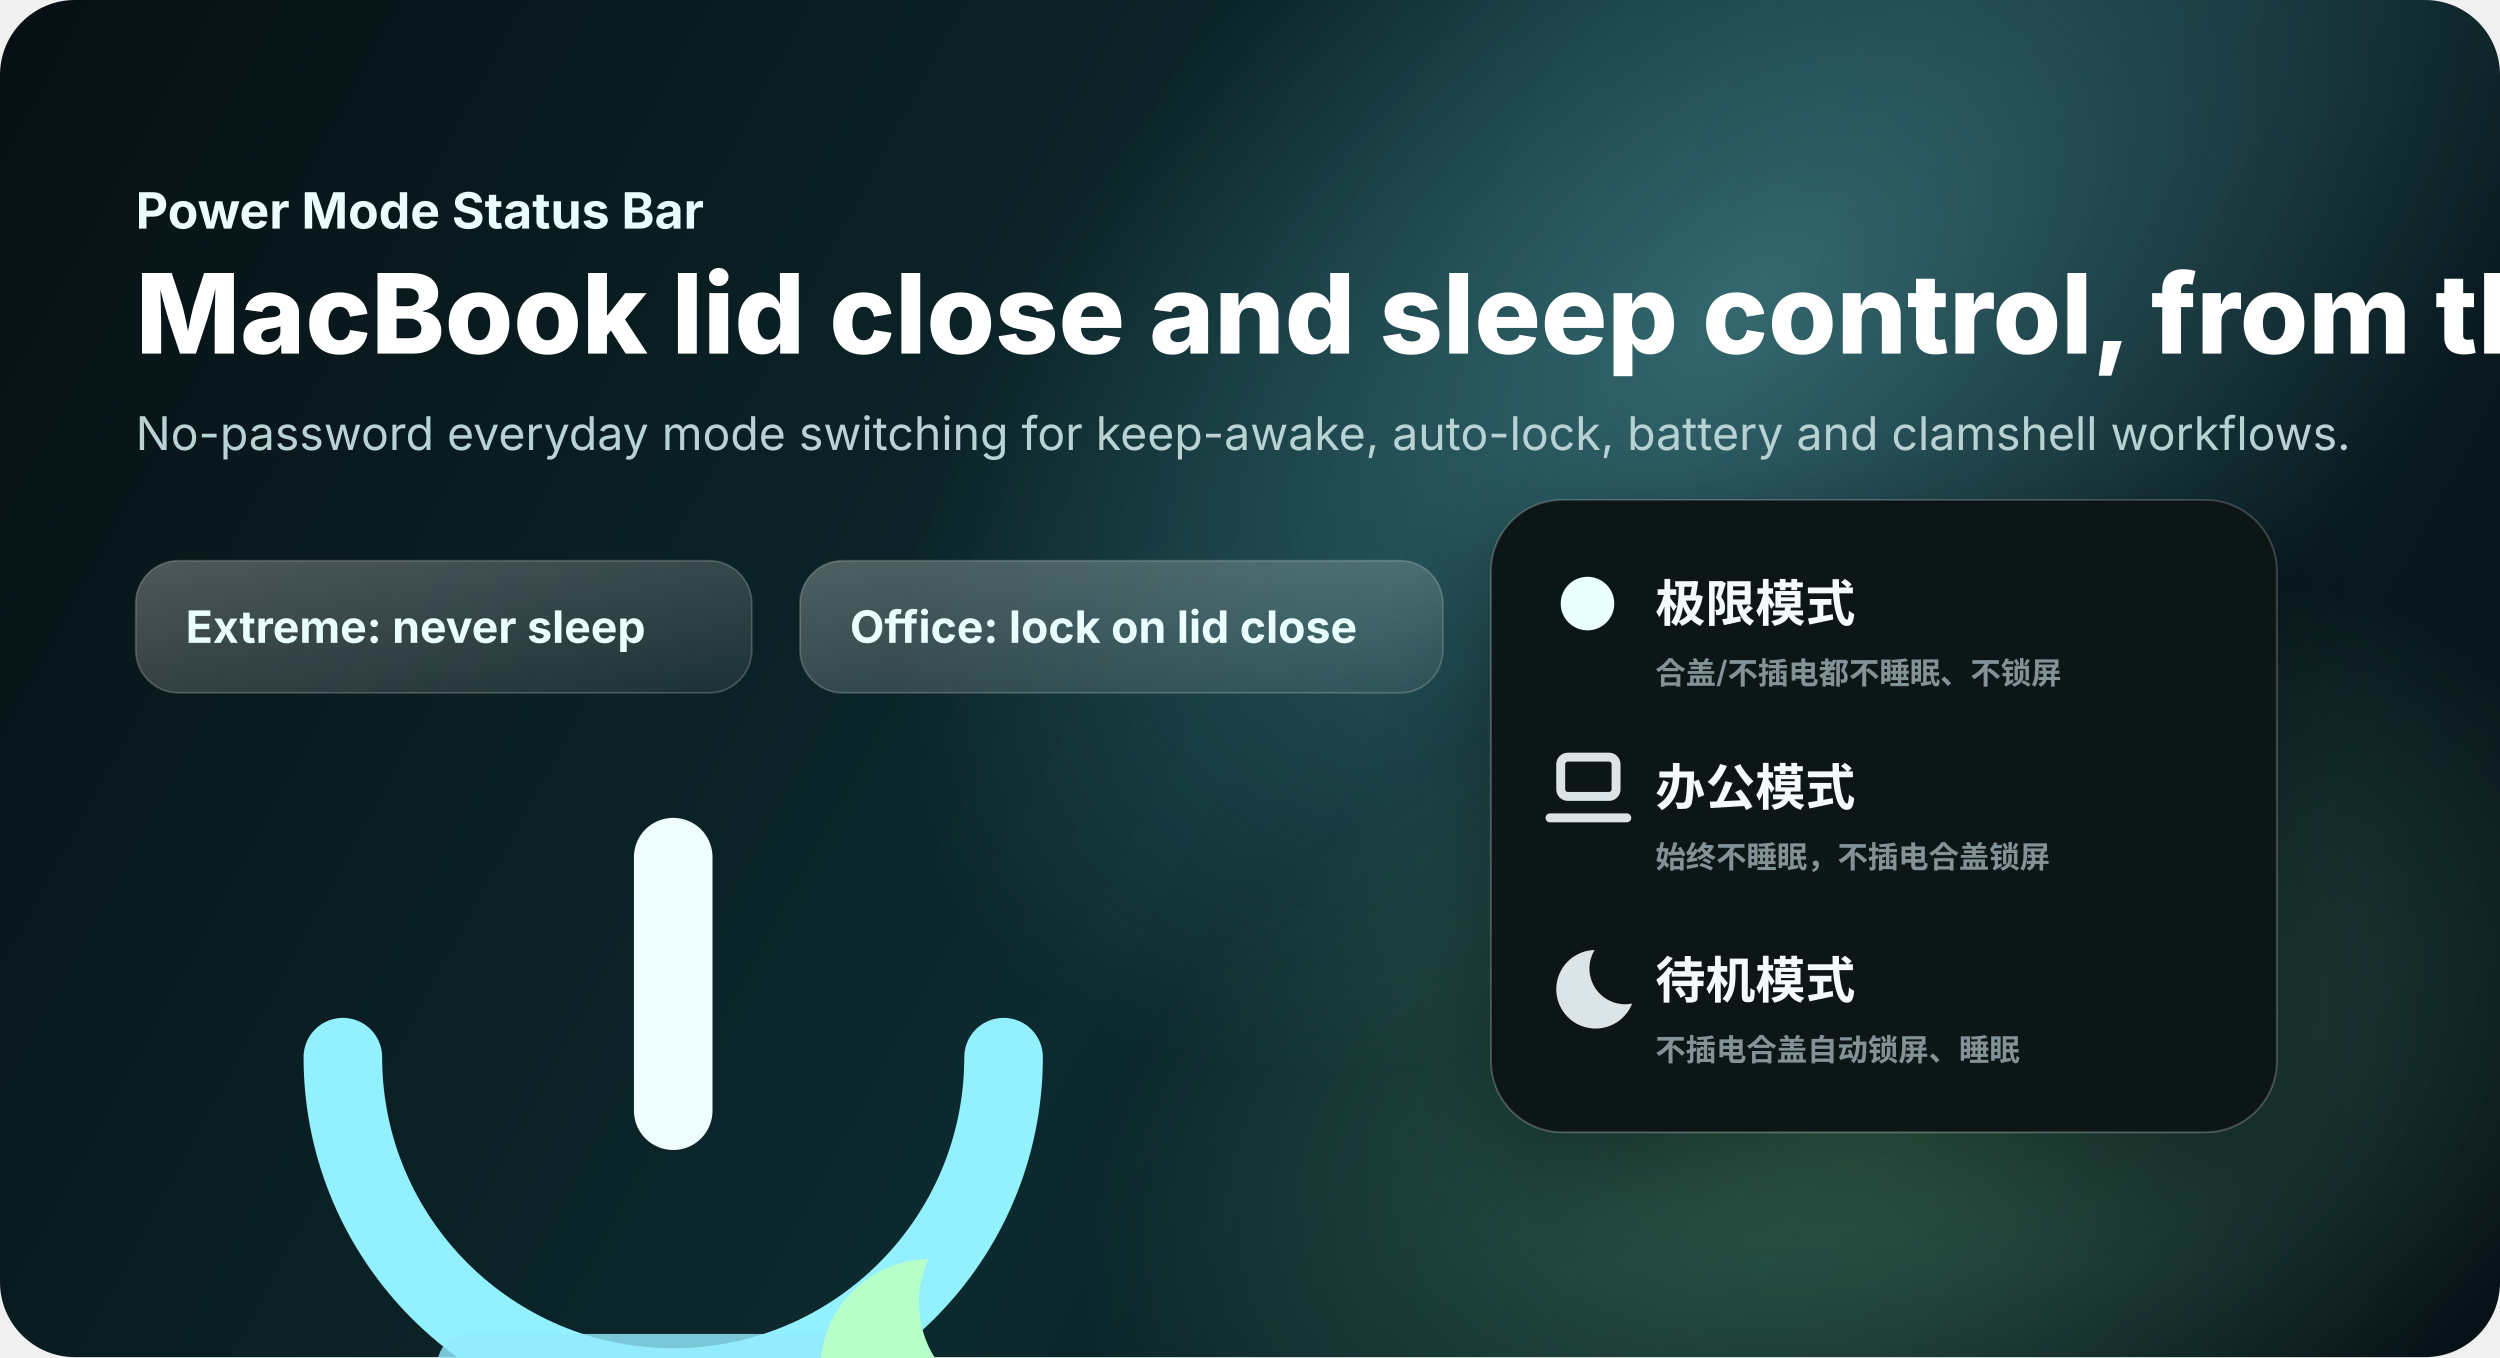
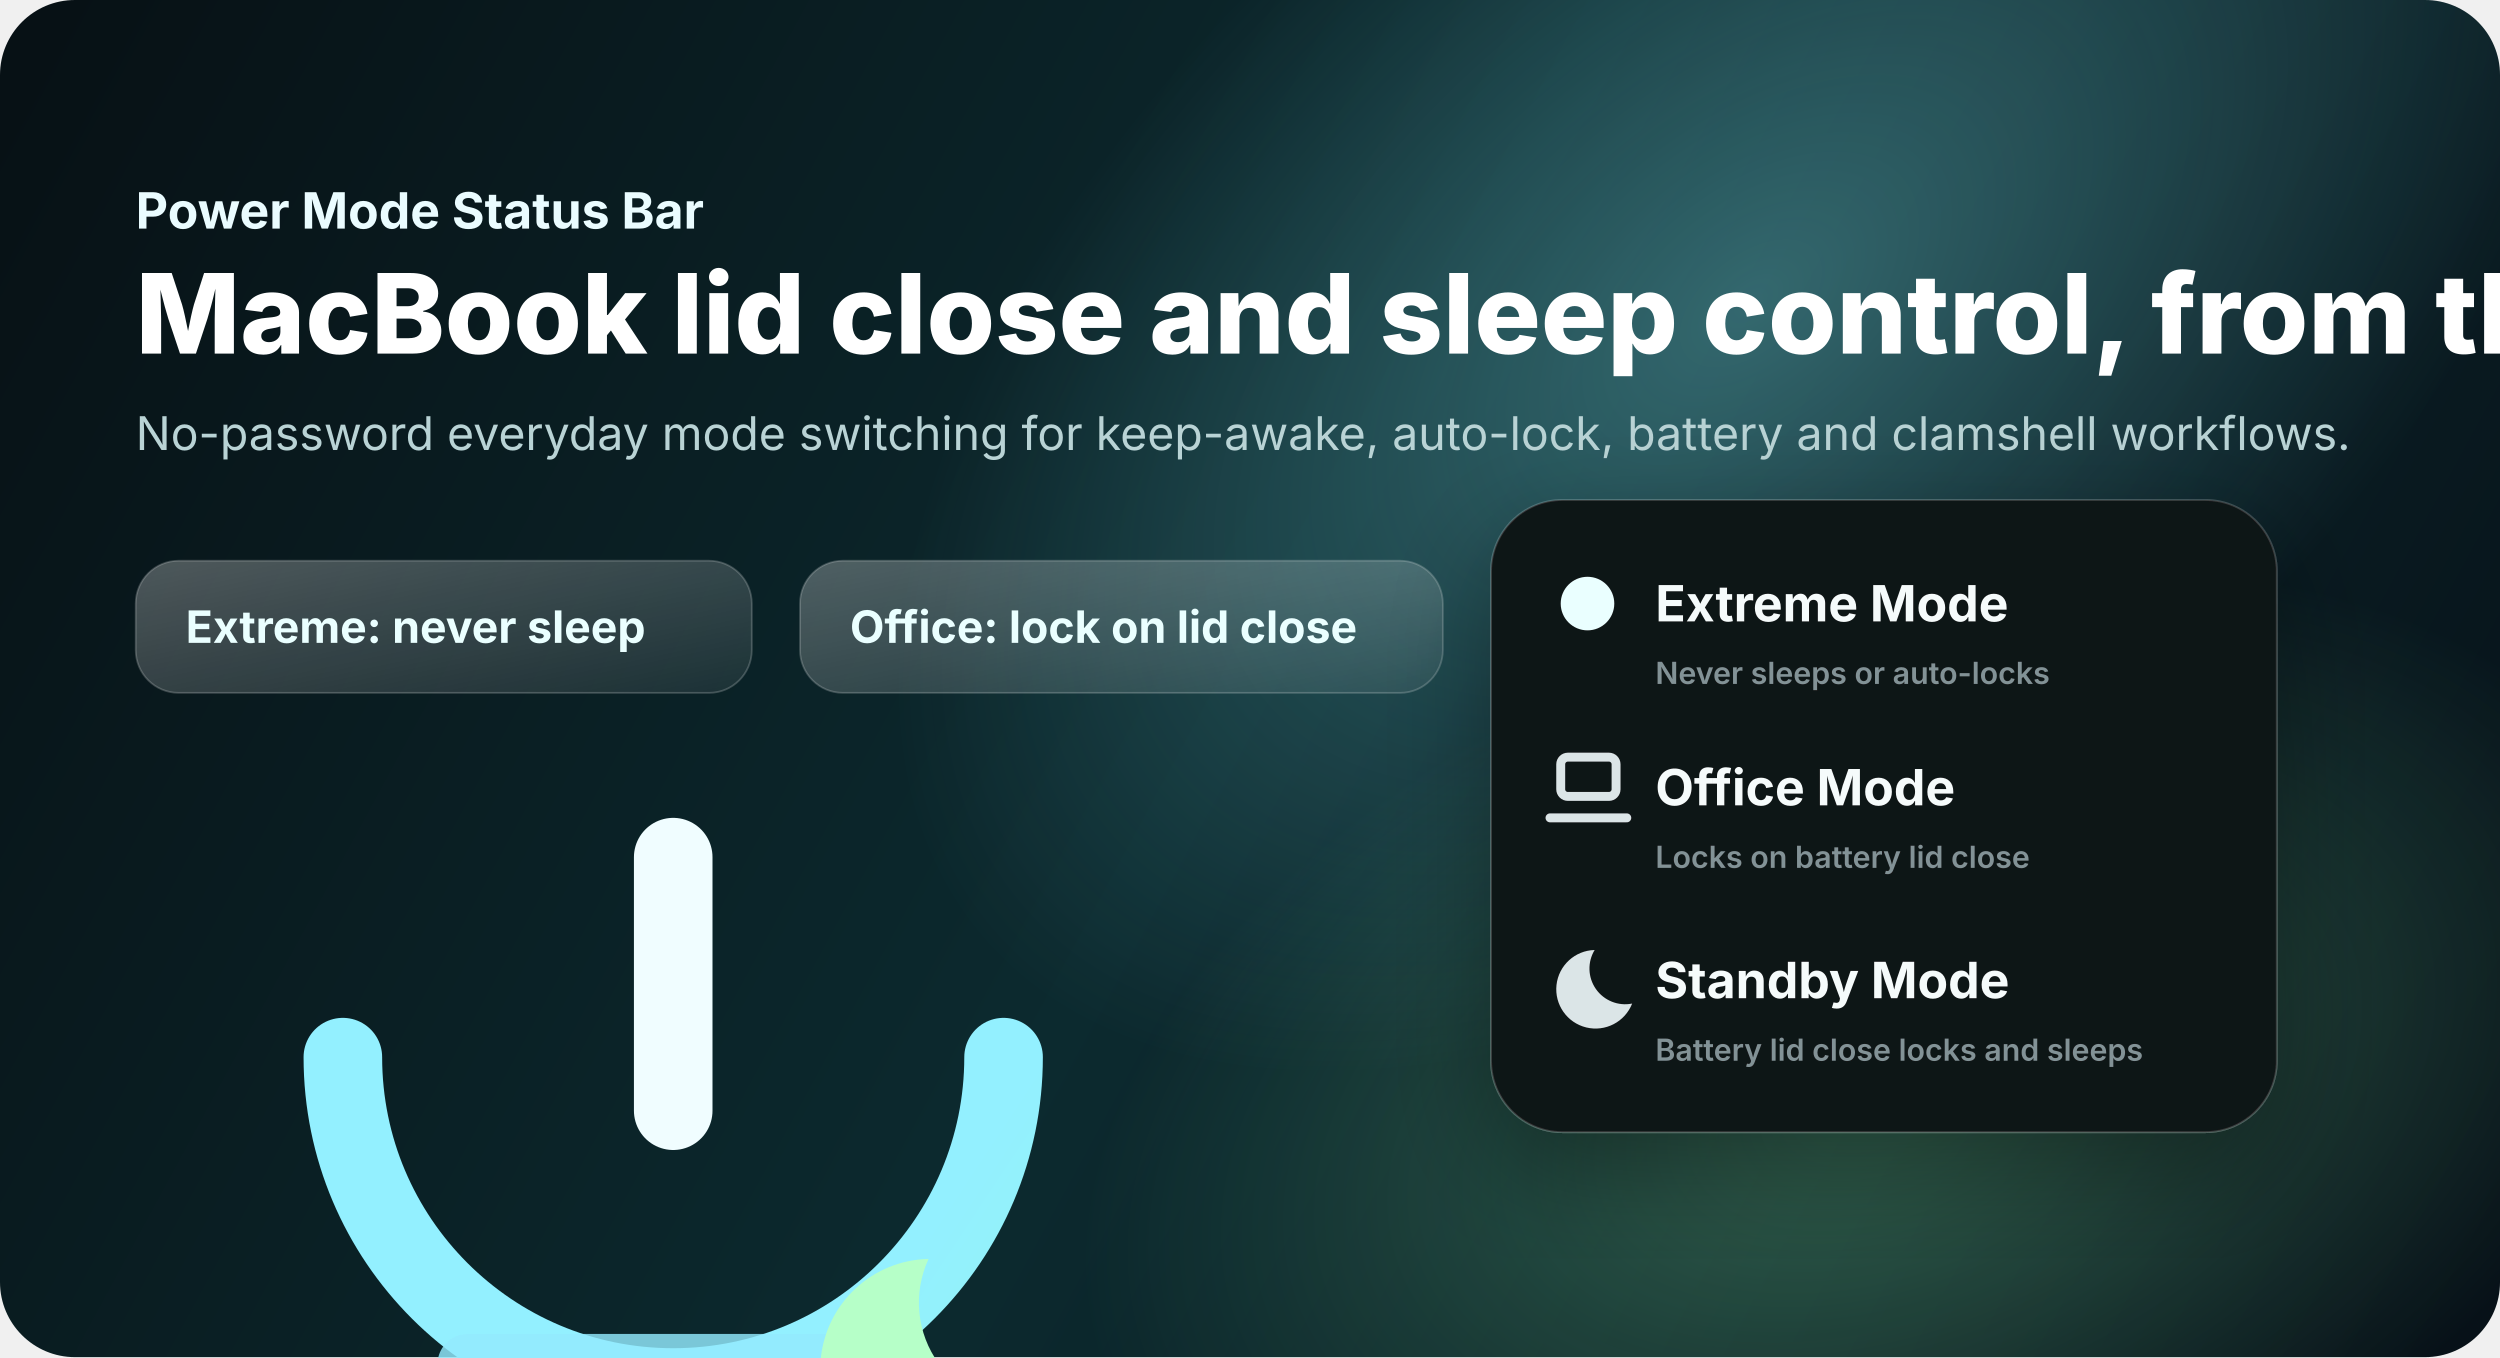
<svg xmlns="http://www.w3.org/2000/svg" viewBox="0 0 1400 760" role="img" aria-labelledby="title desc">
  <defs>
    <linearGradient id="bg" x1="0" y1="0" x2="1400" y2="760" gradientUnits="userSpaceOnUse">
      <stop offset="0" stop-color="#071014" />
      <stop offset="0.5" stop-color="#0c2a2f" />
      <stop offset="1" stop-color="#071017" />
    </linearGradient>
    <radialGradient id="glow1" cx="0" cy="0" r="1" gradientUnits="userSpaceOnUse" gradientTransform="translate(980 170) rotate(141) scale(560 320)">
      <stop offset="0" stop-color="#8af7ff" stop-opacity="0.32" />
      <stop offset="1" stop-color="#8af7ff" stop-opacity="0" />
    </radialGradient>
    <radialGradient id="glow2" cx="0" cy="0" r="1" gradientUnits="userSpaceOnUse" gradientTransform="translate(1050 620) rotate(-18) scale(460 280)">
      <stop offset="0" stop-color="#8effb1" stop-opacity="0.30" />
      <stop offset="1" stop-color="#8effb1" stop-opacity="0" />
    </radialGradient>
    <linearGradient id="glass" x1="0" y1="0" x2="1" y2="1">
      <stop offset="0" stop-color="#ffffff" stop-opacity="0.28" />
      <stop offset="1" stop-color="#ffffff" stop-opacity="0.07" />
    </linearGradient>
    <linearGradient id="accent" x1="210" y1="385" x2="655" y2="680" gradientUnits="userSpaceOnUse">
      <stop offset="0" stop-color="#93f0ff" />
      <stop offset="1" stop-color="#96ffc1" />
    </linearGradient>
    <filter id="shadow" x="-20%" y="-20%" width="140%" height="140%">
      <feDropShadow dx="0" dy="22" stdDeviation="30" flood-color="#000000" flood-opacity="0.35" />
    </filter>
  </defs>
  <rect width="1400" height="760" rx="42" fill="url(#bg)" />
  <rect width="1400" height="760" rx="42" fill="url(#glow1)" />
  <rect width="1400" height="760" rx="42" fill="url(#glow2)" />
  <g transform="translate(76 86)">
    <text x="0" y="42" fill="#eafcff" font-size="28" font-family="-apple-system,BlinkMacSystemFont,Segoe UI,sans-serif" font-weight="700">Power Mode Status Bar</text>
    <text x="0" y="112" fill="#ffffff" font-size="62" font-family="-apple-system,BlinkMacSystemFont,Segoe UI,sans-serif" font-weight="800">MacBook lid close and sleep control, from the menu bar.</text>
    <text x="0" y="166" fill="#b9d3d5" font-size="26" font-family="-apple-system,BlinkMacSystemFont,Segoe UI,sans-serif">No-password everyday mode switching for keep-awake, auto-lock, battery and clamshell workflows.</text>
    <g transform="translate(0 228)" font-family="-apple-system,BlinkMacSystemFont,Segoe UI,sans-serif">
      <rect x="0" y="0" width="345" height="74" rx="24" fill="url(#glass)" stroke="#ffffff" stroke-opacity="0.20" />
      <text x="28" y="46" fill="#eaffff" font-size="25" font-weight="700">Extreme: never sleep</text>
      <rect x="372" y="0" width="360" height="74" rx="24" fill="url(#glass)" stroke="#ffffff" stroke-opacity="0.20" />
      <text x="400" y="46" fill="#eaffff" font-size="25" font-weight="700">Office: lock on lid close</text>
      <rect x="760" y="0" width="360" height="74" rx="24" fill="url(#glass)" stroke="#ffffff" stroke-opacity="0.20" />
      <text x="788" y="46" fill="#eaffff" font-size="25" font-weight="700">Standby: sleep on battery</text>
    </g>
  </g>
  <g transform="translate(835 280)" filter="url(#shadow)">
    <rect x="0" y="0" width="440" height="354" rx="40" fill="#111516" stroke="#ffffff" stroke-opacity="0.18" />
    <g font-family="-apple-system,BlinkMacSystemFont,Segoe UI,sans-serif" font-weight="700" font-size="28">
      <circle cx="54" cy="58" r="15" fill="#eaffff" />
-       <text x="92" y="68" fill="#f5fbfb">极限模式</text>
-       <text x="92" y="103" fill="#829296" font-size="17" font-weight="600">合盖/不插电都不睡眠、不锁屏</text>
+       <text x="92" y="68" fill="#f5fbfb">Extreme Mode</text>
+       <text x="92" y="103" fill="#829296" font-size="17" font-weight="600">Never sleeps or auto-locks</text>
      <rect x="39" y="144" width="31" height="22" rx="4" fill="none" stroke="#dbe5e7" stroke-width="5" />
      <path d="M33 178h43" stroke="#dbe5e7" stroke-width="5" stroke-linecap="round" />
-       <text x="92" y="171" fill="#f5fbfb">办公模式</text>
-       <text x="92" y="206" fill="#829296" font-size="17" font-weight="600">始终不睡眠，不插电合盖锁屏</text>
+       <text x="92" y="171" fill="#f5fbfb">Office Mode</text>
+       <text x="92" y="206" fill="#829296" font-size="17" font-weight="600">Locks on battery lid close</text>
      <path d="M58 252a22 22 0 1 0 21 30a20 20 0 0 1-21-30z" fill="#dbe5e7" />
-       <text x="92" y="279" fill="#f5fbfb">待机模式</text>
-       <text x="92" y="314" fill="#829296" font-size="17" font-weight="600">不插电合盖自动锁屏、睡眠</text>
+       <text x="92" y="279" fill="#f5fbfb">Standby Mode</text>
+       <text x="92" y="314" fill="#829296" font-size="17" font-weight="600">Battery lid close locks and sleeps</text>
    </g>
  </g>
  <g transform="translate(192 480)">
    <path d="M0 112a185 185 0 1 0 370 0" fill="none" stroke="url(#accent)" stroke-width="44" stroke-linecap="round" />
    <path d="M185 0v142" stroke="#f0fdff" stroke-width="44" stroke-linecap="round" />
    <path d="M70 284h230" stroke="#93eafe" stroke-width="34" stroke-linecap="round" opacity="0.82" />
    <path d="M328 225a62 62 0 1 0 60 82a58 58 0 0 1-60-82z" fill="#b6ffc8" />
  </g>
</svg>
